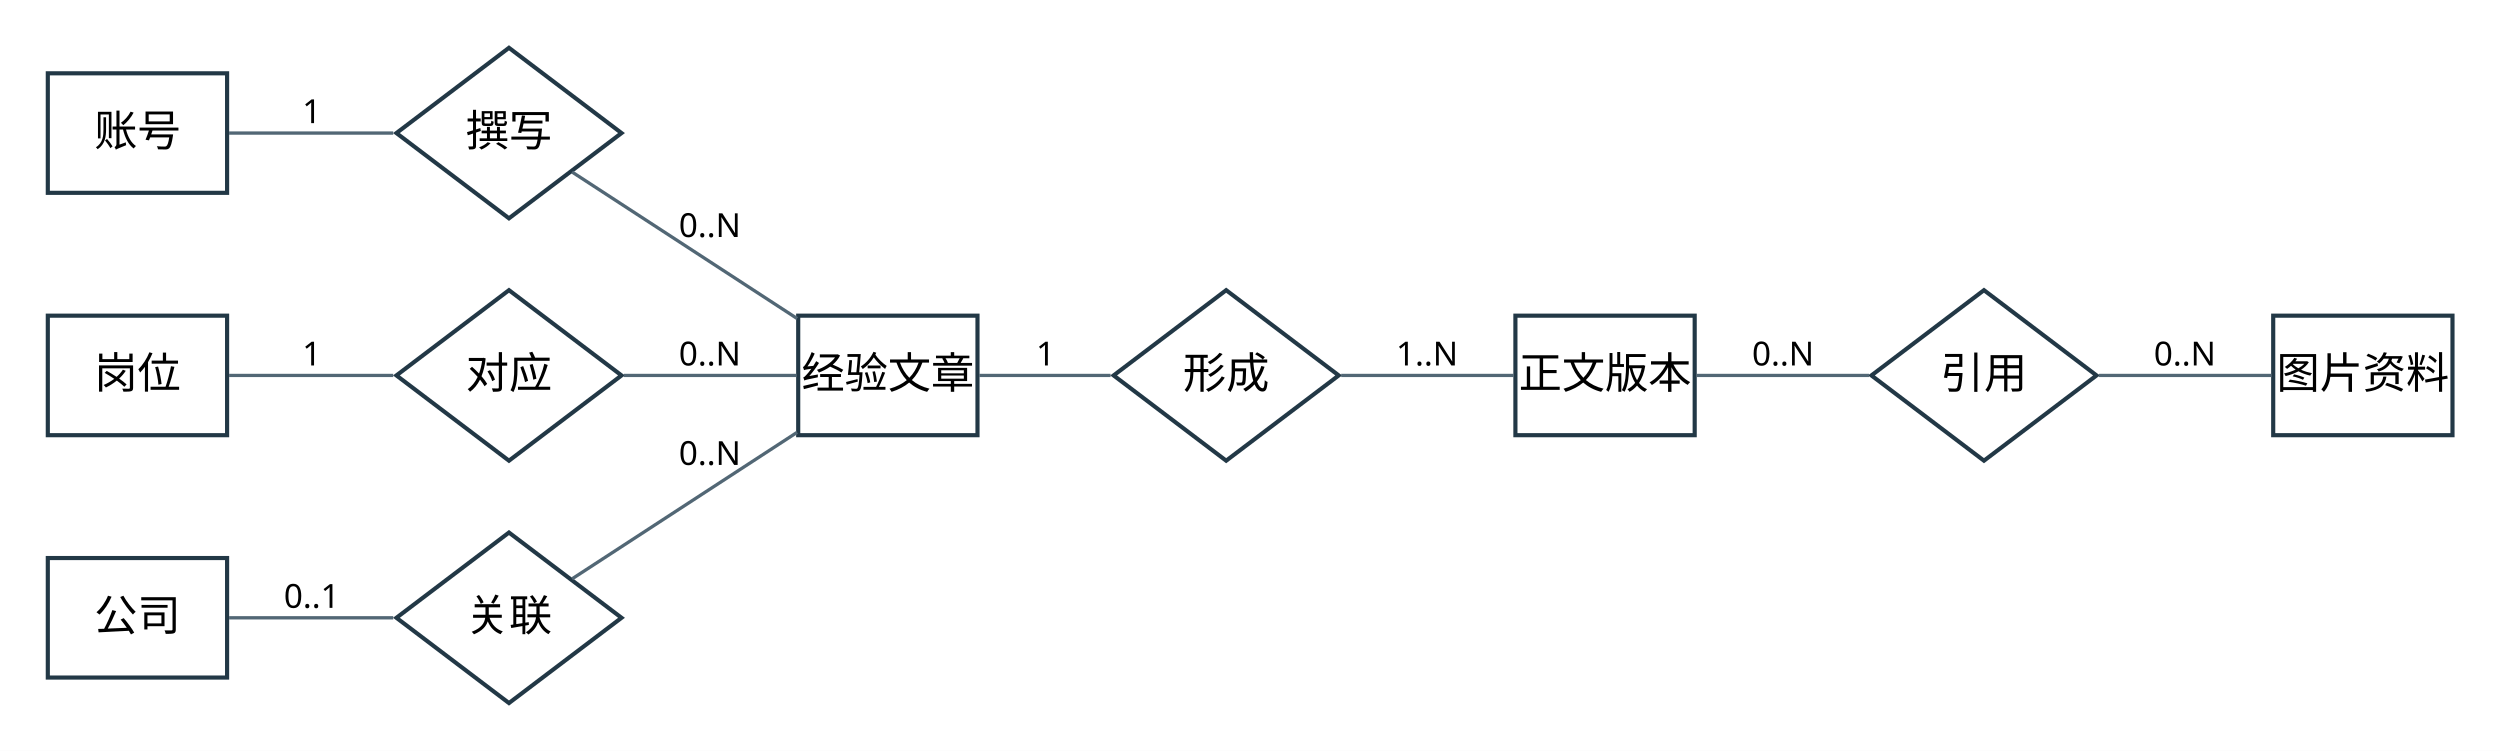
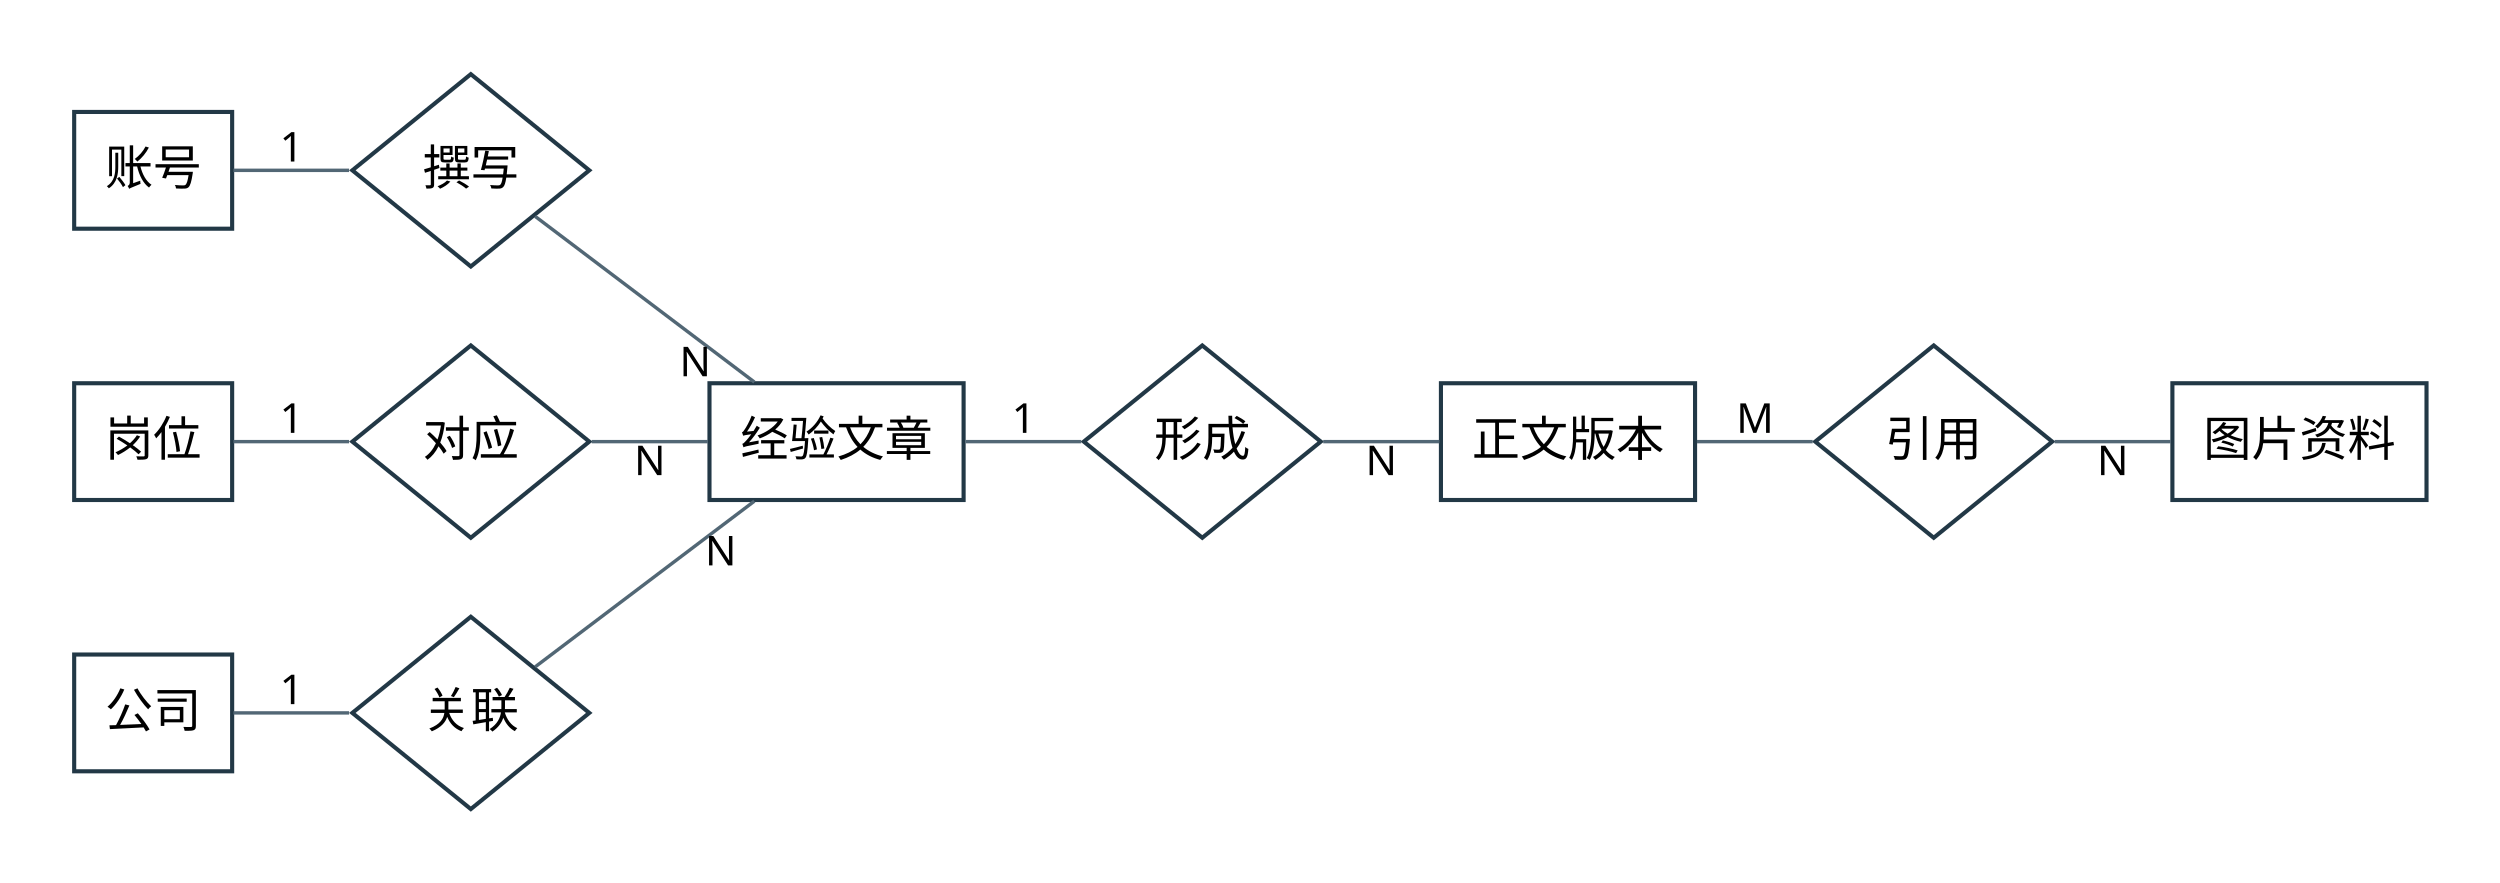
- <svg xmlns="http://www.w3.org/2000/svg" width="753pt" height="226pt" viewBox="0.00 0.00 753.00 226.00">
-   <g id="graph0" class="graph" transform="scale(1 1) rotate(0) translate(14.4 211.76)">
-     <polygon fill="white" stroke="none" points="-14.4,14.4 -14.4,-211.76 738.69,-211.76 738.69,14.4 -14.4,14.4" />
+ <svg xmlns="http://www.w3.org/2000/svg" width="728pt" height="257pt" viewBox="0.00 0.00 728.00 257.00">
+   <g id="graph0" class="graph" transform="scale(1 1) rotate(0) translate(21.6 235.6)">
+     <polygon fill="white" stroke="none" points="-21.6,21.6 -21.6,-235.6 706.6,-235.6 706.6,21.6 -21.6,21.6" />
    <g id="node1" class="node">
-       <polygon fill="white" stroke="#223846" stroke-width="1.25" points="54,-189.68 0,-189.68 0,-153.68 54,-153.68 54,-189.68" />
-       <text xml:space="preserve" text-anchor="middle" x="27" y="-167.78" font-family="Microsoft YaHei" font-size="13.00">账号</text>
+       <polygon fill="white" stroke="#223846" stroke-width="1.2" points="46,-203 0,-203 0,-169 46,-169 46,-203" />
+       <text xml:space="preserve" text-anchor="middle" x="23" y="-181.8" font-family="Microsoft YaHei" font-size="14.00">账号</text>
    </g>
    <g id="node7" class="node">
-       <polygon fill="white" stroke="#223846" stroke-width="1.25" points="138.9,-197.36 105,-171.68 138.9,-146 172.8,-171.68 138.9,-197.36" />
-       <text xml:space="preserve" text-anchor="middle" x="138.9" y="-167.78" font-family="Microsoft YaHei" font-size="13.00">撰写</text>
+       <polygon fill="white" stroke="#223846" stroke-width="1.2" points="115.5,-214 81,-186 115.5,-158 150,-186 115.5,-214" />
+       <text xml:space="preserve" text-anchor="middle" x="115.5" y="-181.8" font-family="Microsoft YaHei" font-size="14.00">撰写</text>
    </g>
    <g id="edge1" class="edge">
-       <path fill="none" stroke="#526775" d="M54.6,-171.68C69.47,-171.68 88.14,-171.68 104.04,-171.68" />
-       <text xml:space="preserve" text-anchor="middle" x="79.5" y="-174.68" font-family="Microsoft YaHei" font-size="10.00">1</text>
+       <path fill="none" stroke="#526775" d="M46.37,-186C56.53,-186 68.77,-186 80.05,-186" />
+       <text xml:space="preserve" text-anchor="middle" x="63.29" y="-188.56" font-family="Microsoft YaHei" font-size="12.00">1</text>
    </g>
    <g id="node2" class="node">
-       <polygon fill="white" stroke="#223846" stroke-width="1.25" points="280.02,-116.68 226.02,-116.68 226.02,-80.68 280.02,-80.68 280.02,-116.68" />
-       <text xml:space="preserve" text-anchor="middle" x="253.02" y="-94.78" font-family="Microsoft YaHei" font-size="13.00">经验文章</text>
+       <polygon fill="white" stroke="#223846" stroke-width="1.2" points="259,-124 185,-124 185,-90 259,-90 259,-124" />
+       <text xml:space="preserve" text-anchor="middle" x="222" y="-102.8" font-family="Microsoft YaHei" font-size="14.00">经验文章</text>
    </g>
    <g id="node8" class="node">
-       <polygon fill="white" stroke="#223846" stroke-width="1.25" points="354.92,-124.36 321.02,-98.68 354.92,-73 388.82,-98.68 354.92,-124.36" />
-       <text xml:space="preserve" text-anchor="middle" x="354.92" y="-94.78" font-family="Microsoft YaHei" font-size="13.00">形成</text>
+       <polygon fill="white" stroke="#223846" stroke-width="1.2" points="328.5,-135 294,-107 328.5,-79 363,-107 328.5,-135" />
+       <text xml:space="preserve" text-anchor="middle" x="328.5" y="-102.8" font-family="Microsoft YaHei" font-size="14.00">形成</text>
    </g>
    <g id="edge3" class="edge">
-       <path fill="none" stroke="#526775" d="M280.53,-98.68C292.67,-98.68 307.2,-98.68 320.11,-98.68" />
-       <text xml:space="preserve" text-anchor="middle" x="300.52" y="-101.68" font-family="Microsoft YaHei" font-size="10.00">1</text>
+       <path fill="none" stroke="#526775" d="M259.55,-107C270.5,-107 282.46,-107 293.25,-107" />
+       <text xml:space="preserve" text-anchor="middle" x="276.46" y="-109.56" font-family="Microsoft YaHei" font-size="12.00">1</text>
    </g>
    <g id="node3" class="node">
-       <polygon fill="white" stroke="#223846" stroke-width="1.25" points="496.04,-116.68 442.04,-116.68 442.04,-80.68 496.04,-80.68 496.04,-116.68" />
-       <text xml:space="preserve" text-anchor="middle" x="469.04" y="-94.78" font-family="Microsoft YaHei" font-size="13.00">正文版本</text>
+       <polygon fill="white" stroke="#223846" stroke-width="1.2" points="472,-124 398,-124 398,-90 472,-90 472,-124" />
+       <text xml:space="preserve" text-anchor="middle" x="435" y="-102.8" font-family="Microsoft YaHei" font-size="14.00">正文版本</text>
    </g>
    <g id="node11" class="node">
-       <polygon fill="white" stroke="#223846" stroke-width="1.25" points="583.17,-124.36 549.27,-98.68 583.17,-73 617.07,-98.68 583.17,-124.36" />
-       <text xml:space="preserve" text-anchor="middle" x="583.17" y="-94.78" font-family="Microsoft YaHei" font-size="13.00">引用</text>
+       <polygon fill="white" stroke="#223846" stroke-width="1.2" points="541.5,-135 507,-107 541.5,-79 576,-107 541.5,-135" />
+       <text xml:space="preserve" text-anchor="middle" x="541.5" y="-102.8" font-family="Microsoft YaHei" font-size="14.00">引用</text>
    </g>
    <g id="edge9" class="edge">
-       <path fill="none" stroke="#526775" d="M496.61,-98.68C512.16,-98.68 531.93,-98.68 548.54,-98.68" />
-       <text xml:space="preserve" text-anchor="middle" x="522.65" y="-101.68" font-family="Microsoft YaHei" font-size="10.00">0..N</text>
+       <path fill="none" stroke="#526775" d="M472.55,-107C483.49,-107 495.46,-107 506.25,-107" />
+       <text xml:space="preserve" text-anchor="middle" x="489.46" y="-109.56" font-family="Microsoft YaHei" font-size="12.00">M</text>
    </g>
    <g id="node4" class="node">
-       <polygon fill="white" stroke="#223846" stroke-width="1.25" points="724.29,-116.68 670.29,-116.68 670.29,-80.68 724.29,-80.68 724.29,-116.68" />
-       <text xml:space="preserve" text-anchor="middle" x="697.29" y="-94.78" font-family="Microsoft YaHei" font-size="13.00">图片资料</text>
+       <polygon fill="white" stroke="#223846" stroke-width="1.2" points="685,-124 611,-124 611,-90 685,-90 685,-124" />
+       <text xml:space="preserve" text-anchor="middle" x="648" y="-102.8" font-family="Microsoft YaHei" font-size="14.00">图片资料</text>
    </g>
    <g id="node5" class="node">
-       <polygon fill="white" stroke="#223846" stroke-width="1.25" points="54,-116.68 0,-116.68 0,-80.68 54,-80.68 54,-116.68" />
-       <text xml:space="preserve" text-anchor="middle" x="27" y="-94.78" font-family="Microsoft YaHei" font-size="13.00">岗位</text>
+       <polygon fill="white" stroke="#223846" stroke-width="1.2" points="46,-124 0,-124 0,-90 46,-90 46,-124" />
+       <text xml:space="preserve" text-anchor="middle" x="23" y="-102.8" font-family="Microsoft YaHei" font-size="14.00">岗位</text>
    </g>
    <g id="node9" class="node">
-       <polygon fill="white" stroke="#223846" stroke-width="1.25" points="138.9,-124.36 105,-98.68 138.9,-73 172.8,-98.68 138.9,-124.36" />
-       <text xml:space="preserve" text-anchor="middle" x="138.9" y="-94.78" font-family="Microsoft YaHei" font-size="13.00">对应</text>
+       <polygon fill="white" stroke="#223846" stroke-width="1.2" points="115.5,-135 81,-107 115.5,-79 150,-107 115.5,-135" />
+       <text xml:space="preserve" text-anchor="middle" x="115.5" y="-102.8" font-family="Microsoft YaHei" font-size="14.00">对应</text>
    </g>
    <g id="edge5" class="edge">
-       <path fill="none" stroke="#526775" d="M54.6,-98.68C69.47,-98.68 88.14,-98.68 104.04,-98.68" />
-       <text xml:space="preserve" text-anchor="middle" x="79.5" y="-101.68" font-family="Microsoft YaHei" font-size="10.00">1</text>
+       <path fill="none" stroke="#526775" d="M46.37,-107C56.53,-107 68.77,-107 80.05,-107" />
+       <text xml:space="preserve" text-anchor="middle" x="63.29" y="-109.56" font-family="Microsoft YaHei" font-size="12.00">1</text>
    </g>
    <g id="node6" class="node">
-       <polygon fill="white" stroke="#223846" stroke-width="1.25" points="54,-43.68 0,-43.68 0,-7.68 54,-7.68 54,-43.68" />
-       <text xml:space="preserve" text-anchor="middle" x="27" y="-21.78" font-family="Microsoft YaHei" font-size="13.00">公司</text>
+       <polygon fill="white" stroke="#223846" stroke-width="1.2" points="46,-45 0,-45 0,-11 46,-11 46,-45" />
+       <text xml:space="preserve" text-anchor="middle" x="23" y="-23.8" font-family="Microsoft YaHei" font-size="14.00">公司</text>
    </g>
    <g id="node10" class="node">
-       <polygon fill="white" stroke="#223846" stroke-width="1.25" points="138.9,-51.36 105,-25.68 138.9,0 172.8,-25.68 138.9,-51.36" />
-       <text xml:space="preserve" text-anchor="middle" x="138.9" y="-21.78" font-family="Microsoft YaHei" font-size="13.00">关联</text>
+       <polygon fill="white" stroke="#223846" stroke-width="1.2" points="115.5,-56 81,-28 115.5,0 150,-28 115.5,-56" />
+       <text xml:space="preserve" text-anchor="middle" x="115.5" y="-23.8" font-family="Microsoft YaHei" font-size="14.00">关联</text>
    </g>
    <g id="edge7" class="edge">
-       <path fill="none" stroke="#526775" d="M54.6,-25.68C69.47,-25.68 88.14,-25.68 104.04,-25.68" />
-       <text xml:space="preserve" text-anchor="middle" x="79.5" y="-28.68" font-family="Microsoft YaHei" font-size="10.00">0..1</text>
+       <path fill="none" stroke="#526775" d="M46.37,-28C56.53,-28 68.77,-28 80.05,-28" />
+       <text xml:space="preserve" text-anchor="middle" x="63.29" y="-30.56" font-family="Microsoft YaHei" font-size="12.00">1</text>
    </g>
    <g id="edge2" class="edge">
-       <path fill="none" stroke="#526775" d="M157.91,-159.95C176.24,-148.02 204.83,-129.41 225.69,-115.82" />
-       <text xml:space="preserve" text-anchor="middle" x="199.41" y="-140.37" font-family="Microsoft YaHei" font-size="10.00">0..N</text>
+       <path fill="none" stroke="#526775" d="M134.23,-172.6C151.81,-159.31 178.84,-138.87 198.06,-124.35" />
+       <text xml:space="preserve" text-anchor="middle" x="180.85" y="-126.03" font-family="Microsoft YaHei" font-size="12.00">N</text>
    </g>
    <g id="edge4" class="edge">
-       <path fill="none" stroke="#526775" d="M389.56,-98.68C406.2,-98.68 426,-98.68 441.55,-98.68" />
-       <text xml:space="preserve" text-anchor="middle" x="415.43" y="-101.68" font-family="Microsoft YaHei" font-size="10.00">1..N</text>
+       <path fill="none" stroke="#526775" d="M363.72,-107C374.55,-107 386.56,-107 397.55,-107" />
+       <text xml:space="preserve" text-anchor="middle" x="380.63" y="-97.24" font-family="Microsoft YaHei" font-size="12.00">N</text>
    </g>
    <g id="edge6" class="edge">
-       <path fill="none" stroke="#526775" d="M173.54,-98.68C190.18,-98.68 209.98,-98.68 225.53,-98.68" />
-       <text xml:space="preserve" text-anchor="middle" x="199.41" y="-101.68" font-family="Microsoft YaHei" font-size="10.00">0..N</text>
+       <path fill="none" stroke="#526775" d="M150.72,-107C161.55,-107 173.56,-107 184.55,-107" />
+       <text xml:space="preserve" text-anchor="middle" x="167.63" y="-97.24" font-family="Microsoft YaHei" font-size="12.00">N</text>
    </g>
    <g id="edge8" class="edge">
-       <path fill="none" stroke="#526775" d="M157.91,-37.41C176.24,-49.34 204.83,-67.95 225.69,-81.54" />
-       <text xml:space="preserve" text-anchor="middle" x="199.41" y="-71.72" font-family="Microsoft YaHei" font-size="10.00">0..N</text>
+       <path fill="none" stroke="#526775" d="M134.23,-41.4C151.81,-54.7 178.84,-75.13 198.06,-89.66" />
+       <text xml:space="preserve" text-anchor="middle" x="188.28" y="-70.95" font-family="Microsoft YaHei" font-size="12.00">N</text>
    </g>
    <g id="edge10" class="edge">
-       <path fill="none" stroke="#526775" d="M617.81,-98.68C634.45,-98.68 654.25,-98.68 669.79,-98.68" />
-       <text xml:space="preserve" text-anchor="middle" x="643.68" y="-101.68" font-family="Microsoft YaHei" font-size="10.00">0..N</text>
+       <path fill="none" stroke="#526775" d="M576.72,-107C587.55,-107 599.56,-107 610.54,-107" />
+       <text xml:space="preserve" text-anchor="middle" x="593.63" y="-97.24" font-family="Microsoft YaHei" font-size="12.00">N</text>
    </g>
  </g>
</svg>
